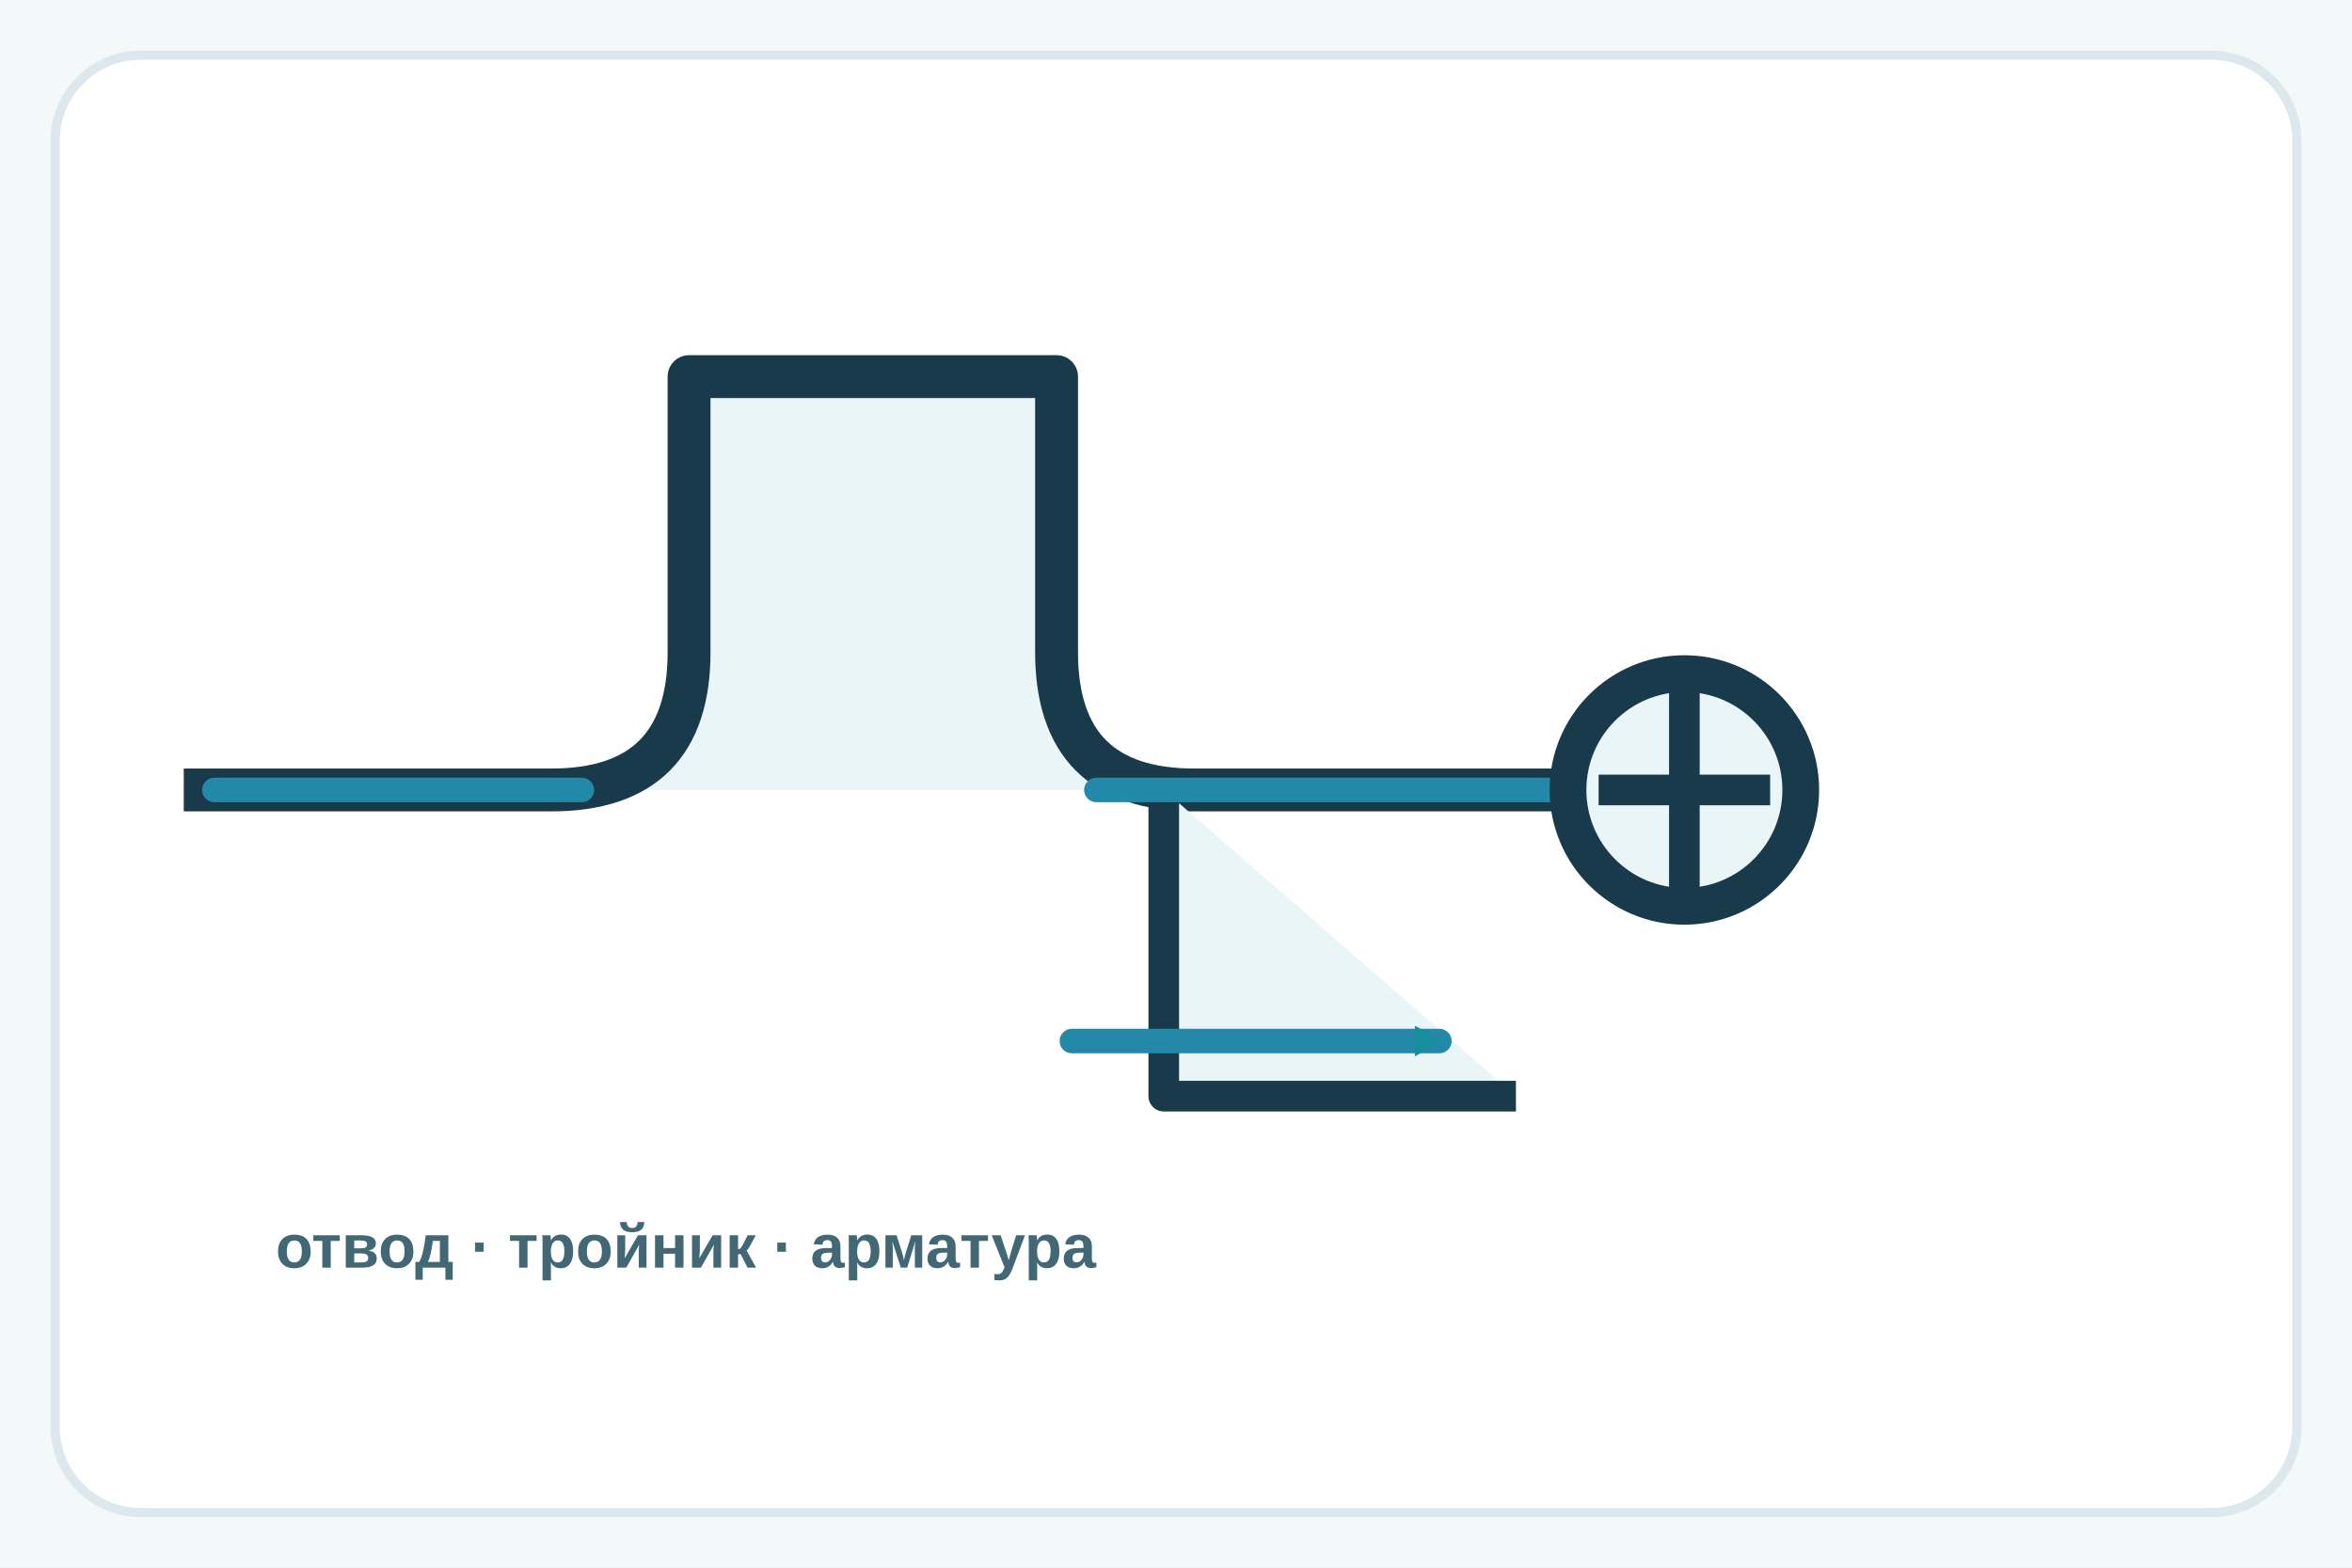
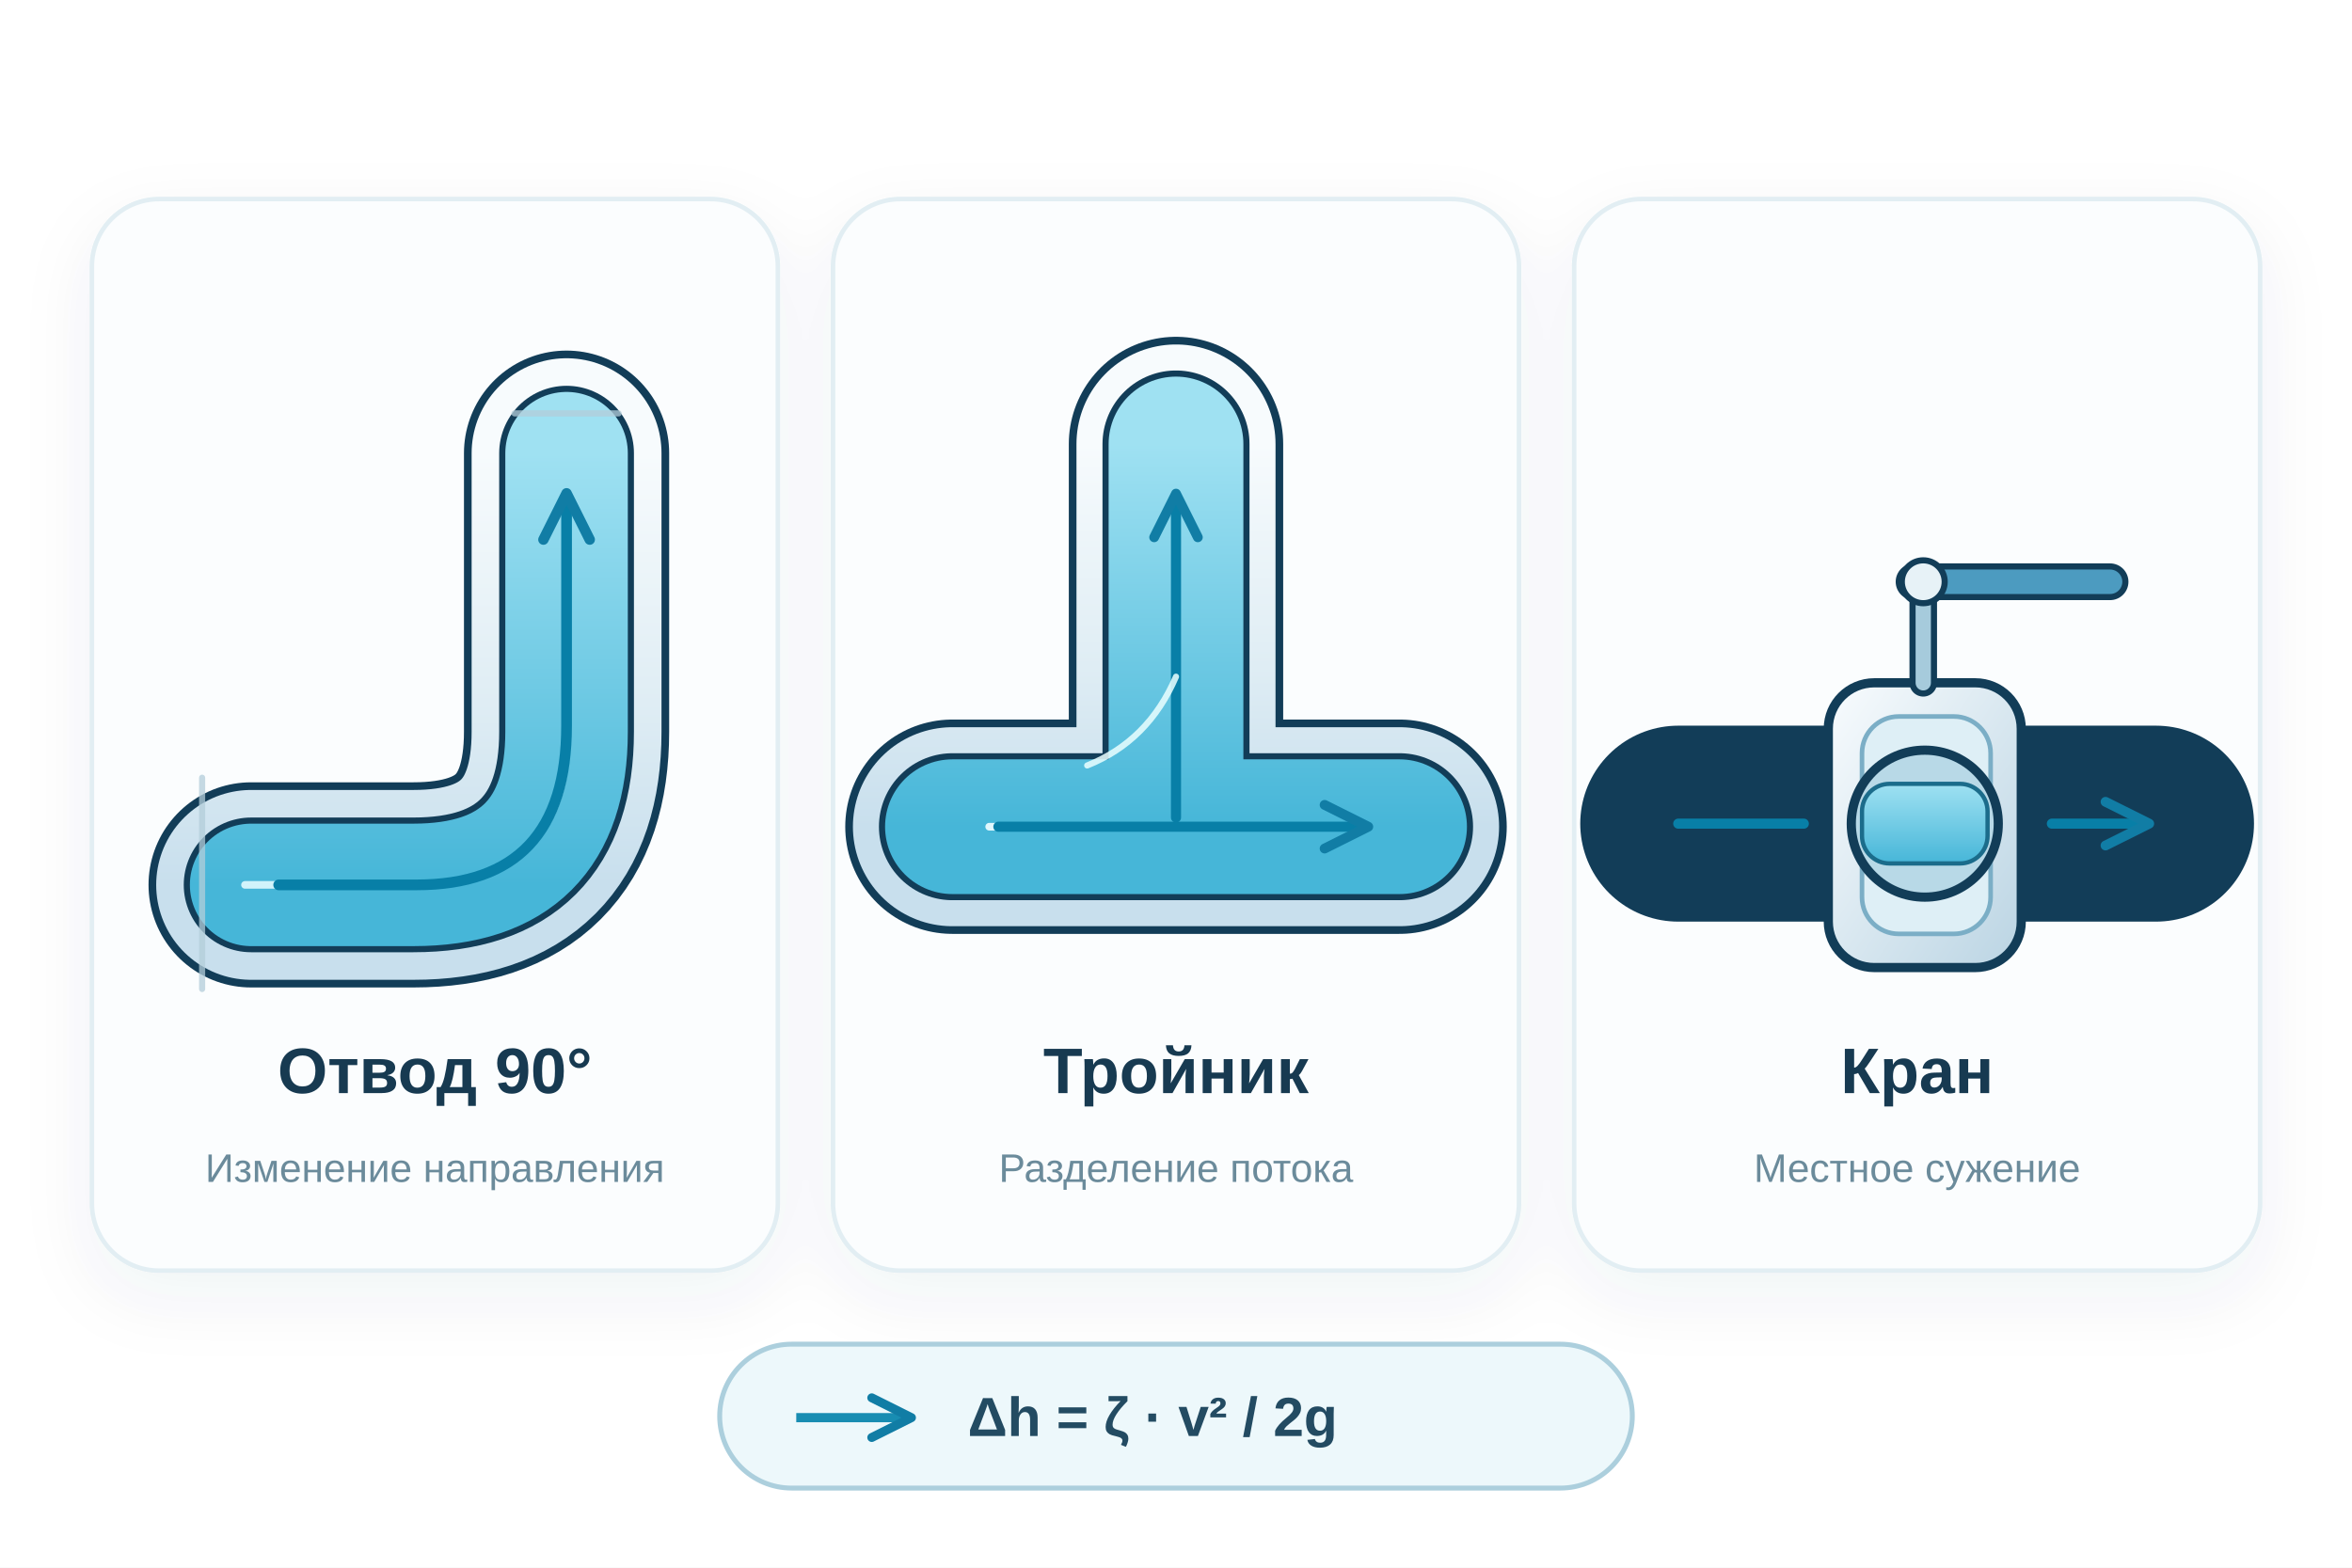
- <svg xmlns="http://www.w3.org/2000/svg" width="768" height="512" viewBox="0 0 768 512">
+ <svg xmlns="http://www.w3.org/2000/svg" width="768" height="512" viewBox="0 0 768 512" role="img" aria-labelledby="title desc">
  <defs>
-     <marker id="arrow" markerWidth="12" markerHeight="12" refX="9" refY="6" orient="auto" markerUnits="userSpaceOnUse">
-       <path d="M1 1l9 5-9 5z" fill="#178e9e" />
+     <linearGradient id="shell" x1="0" y1="0" x2="0" y2="1">
+       <stop stop-color="#f7fbfd" />
+       <stop offset=".58" stop-color="#dfedf4" />
+       <stop offset="1" stop-color="#c8dfed" />
+     </linearGradient>
+     <linearGradient id="water" x1="0" y1="0" x2="0" y2="1">
+       <stop stop-color="#9fe1f2" />
+       <stop offset="1" stop-color="#46b6d8" />
+     </linearGradient>
+     <linearGradient id="steel" x1="0" y1="0" x2="1" y2="1">
+       <stop stop-color="#f9fcfe" />
+       <stop offset="1" stop-color="#bad4e3" />
+     </linearGradient>
+     <marker id="arr" viewBox="0 0 10 10" refX="8" refY="5" markerWidth="5.4" markerHeight="5.4" orient="auto">
+       <path d="M1 1 9 5 1 9" fill="none" stroke="#117da5" stroke-width="1.8" stroke-linecap="round" stroke-linejoin="round" />
    </marker>
+     <filter id="shadow" x="-15%" y="-25%" width="130%" height="160%">
+       <feDropShadow dx="0" dy="8" stdDeviation="11" flood-color="#214d65" flood-opacity=".07" />
+     </filter>
  </defs>
-   <style>.pipe{fill:#eaf5f7;stroke:#183a4a;stroke-width:14;stroke-linejoin:round}.pipe.thin{stroke-width:10}.water{fill:none;stroke:#2489a8;stroke-width:12;stroke-linecap:round}.water.thin{stroke-width:8}.pool{fill:#cbeef0;stroke:#183a4a;stroke-width:12;stroke-linejoin:round}.soft-stroke{fill:#eaf5f7;stroke:#183a4a;stroke-width:10}.label{font:800 28px "Source Sans Pro",Arial,sans-serif;fill:#183a4a}.small{font:700 20px "Source Sans Pro",Arial,sans-serif;fill:#426775}</style>
-   <rect width="768" height="512" fill="#f3f8f9" />
-   <rect x="18" y="18" width="732" height="476" rx="28" fill="#fff" stroke="#dce8eb" stroke-width="3" />
-   <g>
-     <path class="pipe" d="M60 258h120q45 0 45-45v-90h120v90q0 45 45 45h90m0 0h85" />
-     <path class="pipe thin" d="M380 258v100h115" />
-     <path class="water thin" d="M70 258h120m168 0h200" marker-end="url(#arrow)" />
-     <path class="water thin" d="M350 340h120" marker-end="url(#arrow)" />
-     <circle fill="#eaf5f7" stroke="#183a4a" stroke-width="12" cx="550" cy="258" r="38" />
-     <path d="M550 220v76m-28-38h56" stroke="#183a4a" stroke-width="10" />
-     <text x="90" y="414" class="small">отвод · тройник · арматура</text>
+   <rect width="768" height="512" fill="#fff" />
+   <g opacity=".92" filter="url(#shadow)">
+     <rect x="30" y="65" width="224" height="350" rx="22" fill="#fbfdfe" stroke="#e0edf2" stroke-width="1.5" />
+     <rect x="272" y="65" width="224" height="350" rx="22" fill="#fbfdfe" stroke="#e0edf2" stroke-width="1.5" />
+     <rect x="514" y="65" width="224" height="350" rx="22" fill="#fbfdfe" stroke="#e0edf2" stroke-width="1.5" />
+   </g>
+   <g stroke-linecap="round" stroke-linejoin="round">
+     <path d="M82 289 H135 Q185 289 185 239 V148" fill="none" stroke="#123d58" stroke-width="67" />
+     <path d="M82 289 H135 Q185 289 185 239 V148" fill="none" stroke="url(#shell)" stroke-width="62" />
+     <path d="M82 289 H135 Q185 289 185 239 V148" fill="none" stroke="#123d58" stroke-width="44" />
+     <path d="M82 289 H135 Q185 289 185 239 V148" fill="none" stroke="url(#water)" stroke-width="40" />
+     <path d="M80 289 H134 Q185 289 185 240 V164" fill="none" stroke="#e0f9ff" stroke-width="2.5" opacity=".9" stroke-dasharray="23 12" />
+     <path d="M91 289 H136 Q185 289 185 237 V163" fill="none" stroke="#087fa7" stroke-width="3.5" marker-end="url(#arr)" />
+     <path d="M66 254 V323 M202 135 H168" stroke="#b3cdd9" stroke-width="2" opacity=".75" />
+   </g>
+   <g stroke-linejoin="round" stroke-linecap="round">
+     <path d="M311 270 H457 M384 270 V145" fill="none" stroke="#123d58" stroke-width="70" />
+     <path d="M311 270 H457 M384 270 V145" fill="none" stroke="url(#shell)" stroke-width="65" />
+     <path d="M311 270 H457 M384 270 V145" fill="none" stroke="#123d58" stroke-width="48" />
+     <path d="M311 270 H457 M384 270 V145" fill="none" stroke="url(#water)" stroke-width="44" />
+     <path d="M323 270 H445" fill="none" stroke="#e1f7fd" stroke-width="2.5" stroke-dasharray="16 12" />
+     <path d="M326 270 H445" fill="none" stroke="#087fa7" stroke-width="3.3" marker-end="url(#arr)" />
+     <path d="M384 267 V163" fill="none" stroke="#087fa7" stroke-width="3.3" marker-end="url(#arr)" />
+     <path d="M384 221 Q375 242 355 250" fill="none" stroke="#eaffff" stroke-width="2" opacity=".85" />
+   </g>
+   <g stroke-linejoin="round" stroke-linecap="round">
+     <path d="M548 269 H704" fill="none" stroke="#123d58" stroke-width="64" />
+     <path d="M548 269 H704" fill="none" stroke="url(#shell)" stroke-width="59" />
+     <path d="M548 269 H704" fill="none" stroke="#123d58" stroke-width="42" />
+     <path d="M548 269 H704" fill="none" stroke="url(#water)" stroke-width="38" />
+     <rect x="597" y="223" width="63" height="93" rx="15" fill="url(#steel)" stroke="#123d58" stroke-width="3" />
+     <rect x="608" y="234" width="42" height="71" rx="12" fill="#deeff6" stroke="#7baec6" stroke-width="1.5" />
+     <circle cx="628.5" cy="269" r="24" fill="#b8d9e7" stroke="#123d58" stroke-width="3" />
+     <rect x="608" y="256" width="41" height="26" rx="9" fill="url(#water)" stroke="#1b6c8b" stroke-width="1.4" />
+     <path d="M628 223 V193" stroke="#123d58" stroke-width="9" />
+     <path d="M628 223 V193" stroke="#a6cbdc" stroke-width="5" />
+     <path d="M625 190 H689" stroke="#123d58" stroke-width="12" />
+     <path d="M625 190 H689" stroke="#4c9bc0" stroke-width="8" />
+     <circle cx="628" cy="190" r="7" fill="#e7f2f7" stroke="#123d58" stroke-width="2" />
+     <path d="M548 269 H589 M670 269 H700" stroke="#087fa7" stroke-width="3.3" fill="none" marker-end="url(#arr)" />
+   </g>
+   <g font-family="Arial,Helvetica,sans-serif" text-anchor="middle" fill="#173a51">
+     <text x="142" y="357" font-size="21" font-weight="700">Отвод 90°</text>
+     <text x="384" y="357" font-size="21" font-weight="700">Тройник</text>
+     <text x="626" y="357" font-size="21" font-weight="700">Кран</text>
+     <text x="142" y="386" font-size="13" fill="#6b8b9b">Изменение направления</text>
+     <text x="384" y="386" font-size="13" fill="#6b8b9b">Разделение потока</text>
+     <text x="626" y="386" font-size="13" fill="#6b8b9b">Местное сужение</text>
+   </g>
+   <g transform="translate(235 439)">
+     <rect width="298" height="47" rx="23.5" fill="#edf8fb" stroke="#accfdd" stroke-width="1.6" />
+     <path d="M25 24 H61" fill="none" stroke="#188db2" stroke-width="3" marker-end="url(#arr)" />
+     <text x="81" y="30" fill="#234b62" font-size="18" font-family="Arial,Helvetica,sans-serif" font-weight="700">Δh = ζ · v² / 2g</text>
  </g>
</svg>
